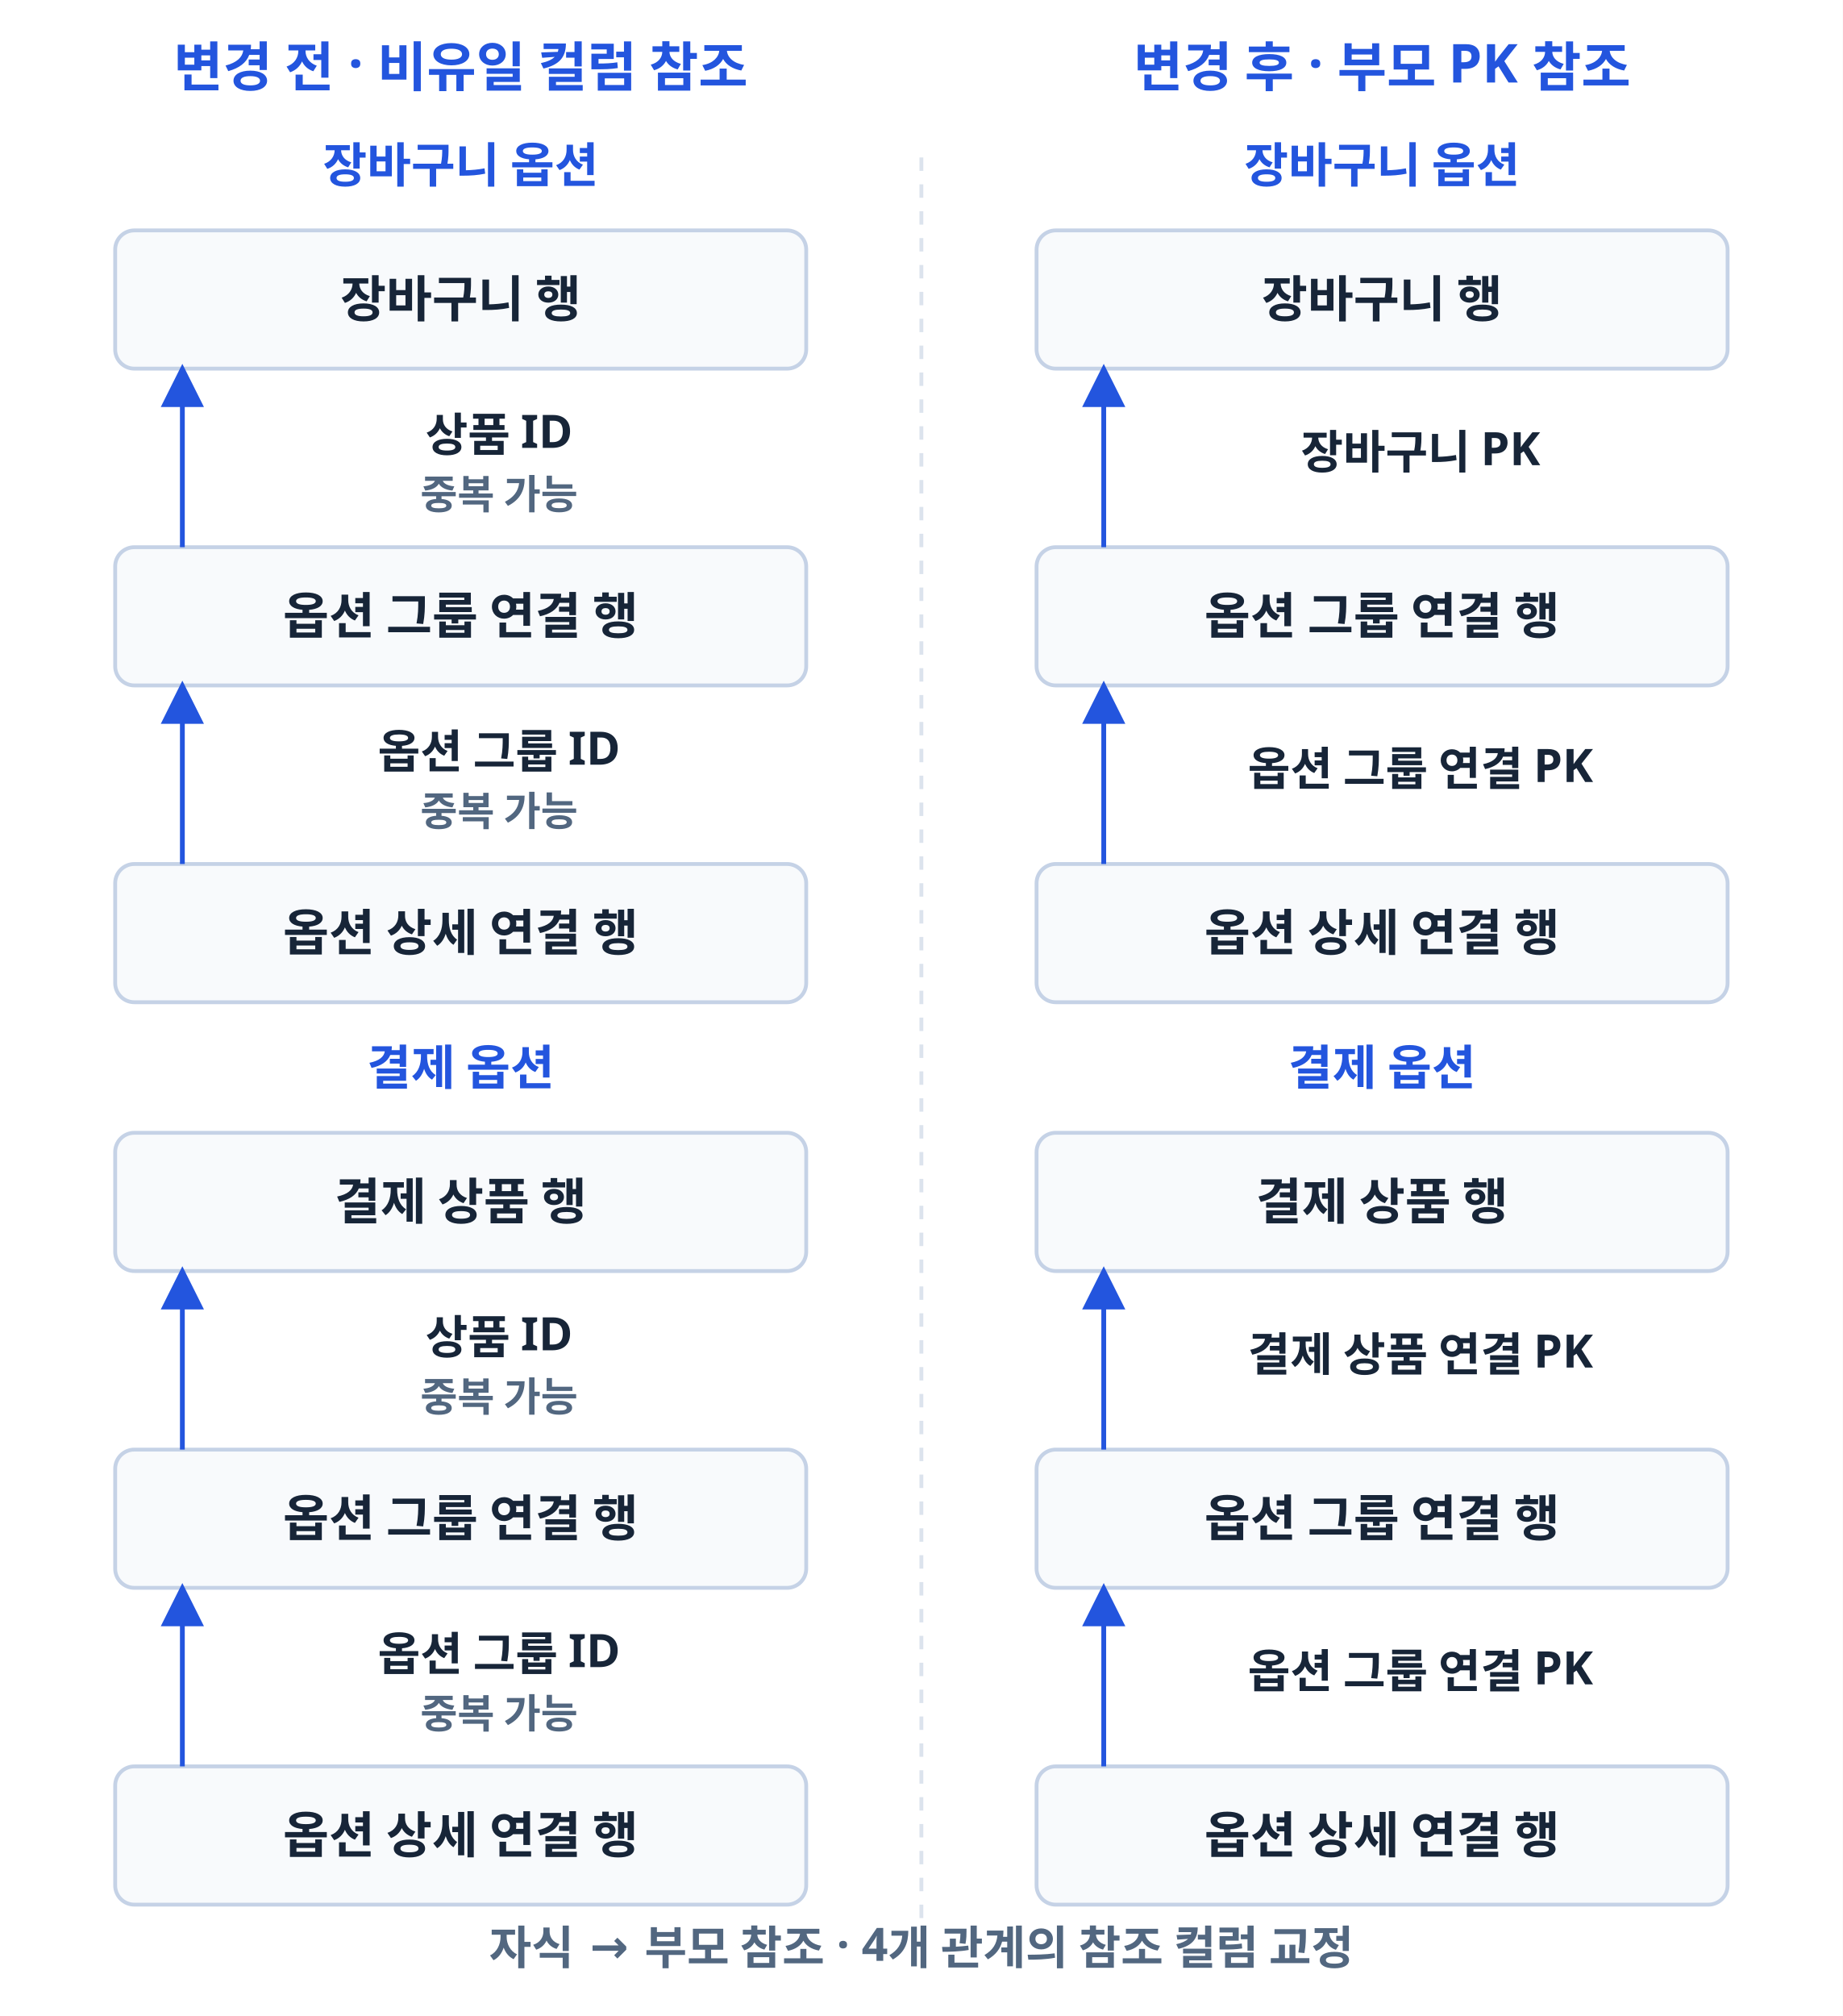
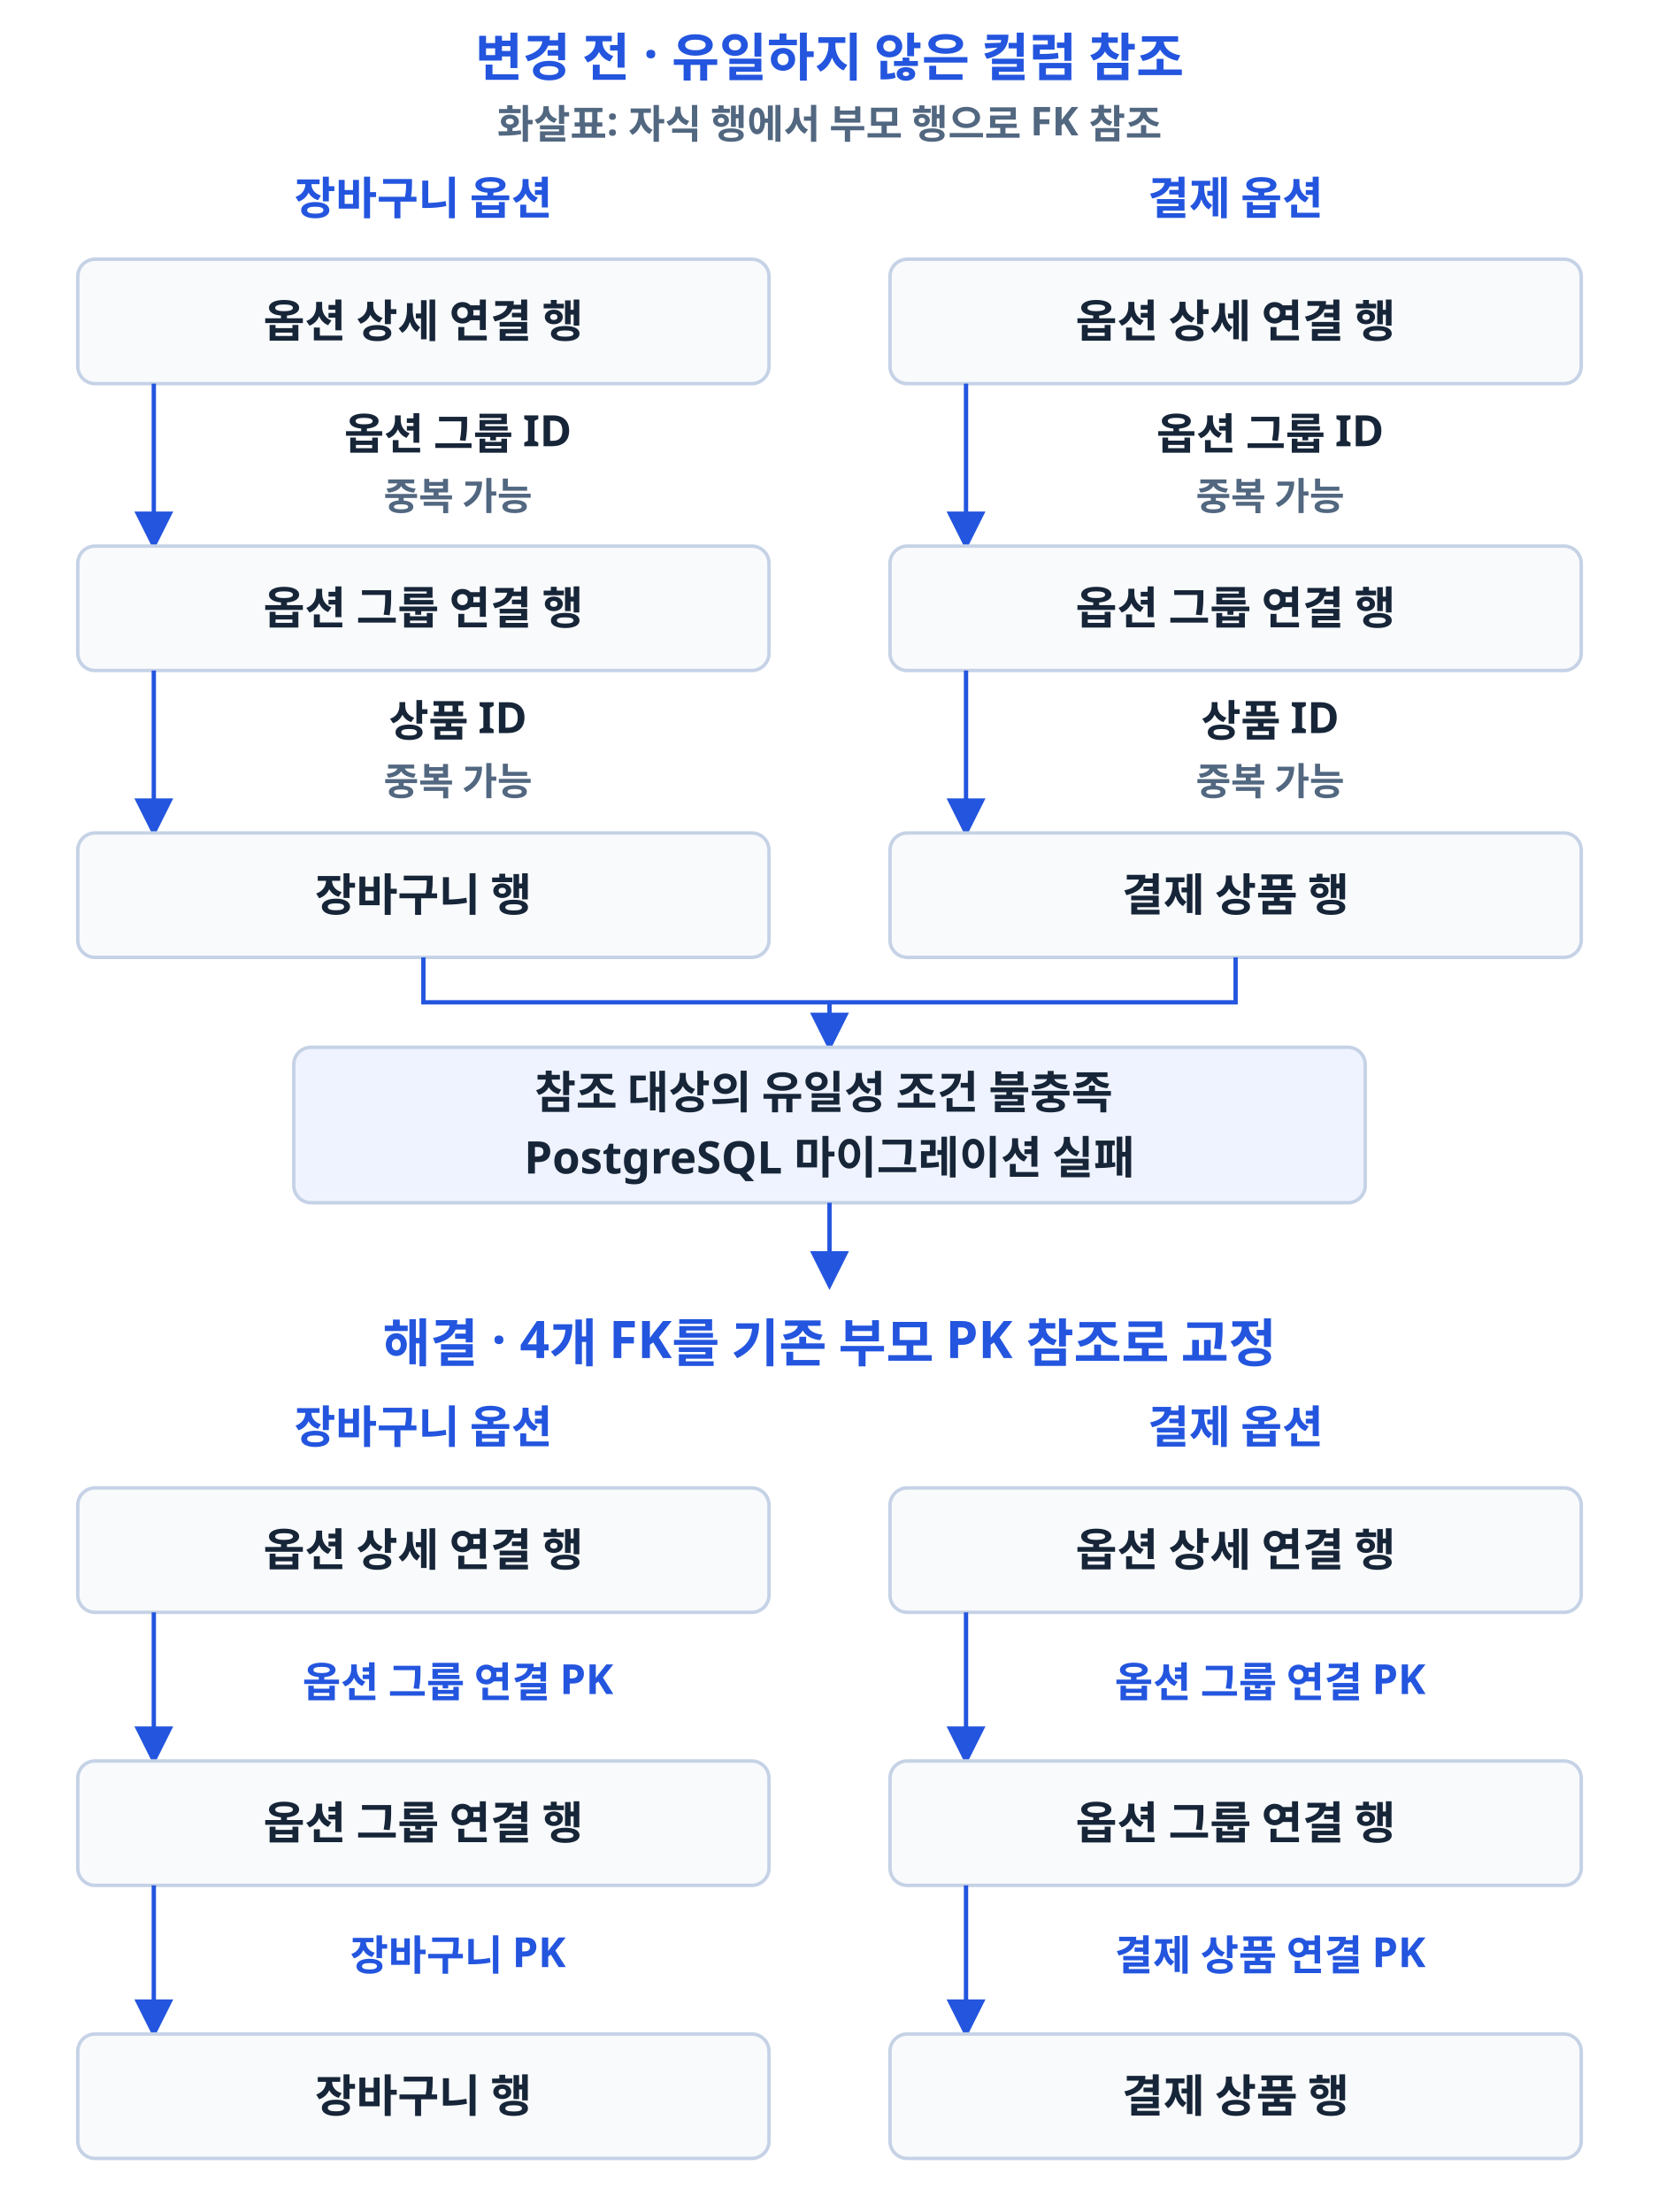
- <svg xmlns="http://www.w3.org/2000/svg" width="960" height="1050" viewBox="0 0 960 1050" role="img" aria-labelledby="title">
+ <svg xmlns="http://www.w3.org/2000/svg" width="960" height="1280" viewBox="0 0 960 1280" role="img" aria-labelledby="title">
  <defs>
    <marker id="arrow" markerWidth="9" markerHeight="9" refX="8" refY="4.5" orient="auto">
      <path d="M0,0 L9,4.5 L0,9 Z" fill="#2355de" />
    </marker>
  </defs>
-   <rect width="960" height="1050" fill="white" />
+   <rect width="960" height="1280" fill="white" />
  <style>text{font-family:'Malgun Gothic','Segoe UI',sans-serif;fill:#172538;font-weight:650}.note{fill:#526780}.heading{fill:#2355de;font-weight:750}.edge{fill:none;stroke:#2355de;stroke-width:2.5;marker-end:url(#arrow)}</style>
-   <text x="240" y="45" text-anchor="middle" class="heading" font-size="28">
-     <tspan x="240" dy="0">변경 전 · 비유일 컬럼 참조</tspan>
+   <text x="480" y="44" text-anchor="middle" class="heading" font-size="30">
+     <tspan x="480" dy="0">변경 전 · 유일하지 않은 컬럼 참조</tspan>
  </text>
-   <text x="720" y="45" text-anchor="middle" class="heading" font-size="28">
-     <tspan x="720" dy="0">변경 후 · 부모 PK 참조</tspan>
+   <text x="480" y="80" text-anchor="middle" class="note" font-size="23">
+     <tspan x="480" dy="0">화살표: 자식 행에서 부모 행으로 FK 참조</tspan>
  </text>
-   <path d="M480 82 V1000" stroke="#dce3ed" stroke-width="2" stroke-dasharray="7 7" />
-   <text x="240" y="95" text-anchor="middle" class="heading" font-size="25">
-     <tspan x="240" dy="0">장바구니 옵션</tspan>
+   <text x="245" y="124" text-anchor="middle" class="heading" font-size="26">
+     <tspan x="245" dy="0">장바구니 옵션</tspan>
  </text>
-   <text x="720" y="95" text-anchor="middle" class="heading" font-size="25">
-     <tspan x="720" dy="0">장바구니 옵션</tspan>
+   <rect x="45" y="150" width="400" height="72" rx="10" fill="#f8fafc" stroke="#c5d2e6" stroke-width="2" />
+   <text x="245" y="195.1" text-anchor="middle" class="" font-size="26">
+     <tspan x="245" dy="0">옵션 상세 연결 행</tspan>
  </text>
-   <rect x="60" y="120" width="360" height="72" rx="10" fill="#f8fafc" stroke="#c5d2e6" stroke-width="2" />
-   <text x="240" y="165.1" text-anchor="middle" class="" font-size="26">
-     <tspan x="240" dy="0">장바구니 행</tspan>
+   <path class="edge" d="M89 222 V316" />
+   <text x="265" y="260" text-anchor="middle" class="" font-size="25">
+     <tspan x="265" dy="0">옵션 그룹 ID</tspan>
  </text>
-   <rect x="60" y="285" width="360" height="72" rx="10" fill="#f8fafc" stroke="#c5d2e6" stroke-width="2" />
-   <text x="240" y="330.1" text-anchor="middle" class="" font-size="26">
-     <tspan x="240" dy="0">옵션 그룹 연결 행</tspan>
+   <text x="265" y="295" text-anchor="middle" class="note" font-size="22">
+     <tspan x="265" dy="0">중복 가능</tspan>
  </text>
-   <rect x="60" y="450" width="360" height="72" rx="10" fill="#f8fafc" stroke="#c5d2e6" stroke-width="2" />
-   <text x="240" y="495.1" text-anchor="middle" class="" font-size="26">
-     <tspan x="240" dy="0">옵션 상세 연결 행</tspan>
+   <rect x="45" y="316" width="400" height="72" rx="10" fill="#f8fafc" stroke="#c5d2e6" stroke-width="2" />
+   <text x="245" y="361.1" text-anchor="middle" class="" font-size="26">
+     <tspan x="245" dy="0">옵션 그룹 연결 행</tspan>
  </text>
-   <path class="edge" d="M95 285 V192" />
-   <path class="edge" d="M95 450 V357" />
-   <rect x="540" y="120" width="360" height="72" rx="10" fill="#f8fafc" stroke="#c5d2e6" stroke-width="2" />
-   <text x="720" y="165.1" text-anchor="middle" class="" font-size="26">
-     <tspan x="720" dy="0">장바구니 행</tspan>
+   <path class="edge" d="M89 388 V482" />
+   <text x="265" y="426" text-anchor="middle" class="" font-size="25">
+     <tspan x="265" dy="0">상품 ID</tspan>
  </text>
-   <rect x="540" y="285" width="360" height="72" rx="10" fill="#f8fafc" stroke="#c5d2e6" stroke-width="2" />
-   <text x="720" y="330.1" text-anchor="middle" class="" font-size="26">
-     <tspan x="720" dy="0">옵션 그룹 연결 행</tspan>
+   <text x="265" y="460" text-anchor="middle" class="note" font-size="22">
+     <tspan x="265" dy="0">중복 가능</tspan>
  </text>
-   <rect x="540" y="450" width="360" height="72" rx="10" fill="#f8fafc" stroke="#c5d2e6" stroke-width="2" />
-   <text x="720" y="495.1" text-anchor="middle" class="" font-size="26">
-     <tspan x="720" dy="0">옵션 상세 연결 행</tspan>
+   <rect x="45" y="482" width="400" height="72" rx="10" fill="#f8fafc" stroke="#c5d2e6" stroke-width="2" />
+   <text x="245" y="527.1" text-anchor="middle" class="" font-size="26">
+     <tspan x="245" dy="0">장바구니 행</tspan>
  </text>
-   <path class="edge" d="M575 285 V192" />
-   <path class="edge" d="M575 450 V357" />
-   <text x="260" y="235" text-anchor="middle" class="" font-size="24">
-     <tspan x="260" dy="0">상품 ID</tspan>
+   <text x="715" y="124" text-anchor="middle" class="heading" font-size="26">
+     <tspan x="715" dy="0">결제 옵션</tspan>
  </text>
-   <text x="260" y="265" text-anchor="middle" class="note" font-size="21">
-     <tspan x="260" dy="0">중복 가능</tspan>
+   <rect x="515" y="150" width="400" height="72" rx="10" fill="#f8fafc" stroke="#c5d2e6" stroke-width="2" />
+   <text x="715" y="195.1" text-anchor="middle" class="" font-size="26">
+     <tspan x="715" dy="0">옵션 상세 연결 행</tspan>
  </text>
-   <text x="260" y="400" text-anchor="middle" class="" font-size="24">
-     <tspan x="260" dy="0">옵션 그룹 ID</tspan>
+   <path class="edge" d="M559 222 V316" />
+   <text x="735" y="260" text-anchor="middle" class="" font-size="25">
+     <tspan x="735" dy="0">옵션 그룹 ID</tspan>
  </text>
-   <text x="260" y="430" text-anchor="middle" class="note" font-size="21">
-     <tspan x="260" dy="0">중복 가능</tspan>
+   <text x="735" y="295" text-anchor="middle" class="note" font-size="22">
+     <tspan x="735" dy="0">중복 가능</tspan>
  </text>
-   <text x="740" y="244" text-anchor="middle" class="" font-size="24">
-     <tspan x="740" dy="0">장바구니 PK</tspan>
+   <rect x="515" y="316" width="400" height="72" rx="10" fill="#f8fafc" stroke="#c5d2e6" stroke-width="2" />
+   <text x="715" y="361.1" text-anchor="middle" class="" font-size="26">
+     <tspan x="715" dy="0">옵션 그룹 연결 행</tspan>
  </text>
-   <text x="740" y="409" text-anchor="middle" class="" font-size="24">
-     <tspan x="740" dy="0">옵션 그룹 연결 PK</tspan>
+   <path class="edge" d="M559 388 V482" />
+   <text x="735" y="426" text-anchor="middle" class="" font-size="25">
+     <tspan x="735" dy="0">상품 ID</tspan>
  </text>
-   <text x="240" y="565" text-anchor="middle" class="heading" font-size="25">
-     <tspan x="240" dy="0">결제 옵션</tspan>
+   <text x="735" y="460" text-anchor="middle" class="note" font-size="22">
+     <tspan x="735" dy="0">중복 가능</tspan>
  </text>
-   <text x="720" y="565" text-anchor="middle" class="heading" font-size="25">
-     <tspan x="720" dy="0">결제 옵션</tspan>
+   <rect x="515" y="482" width="400" height="72" rx="10" fill="#f8fafc" stroke="#c5d2e6" stroke-width="2" />
+   <text x="715" y="527.1" text-anchor="middle" class="" font-size="26">
+     <tspan x="715" dy="0">결제 상품 행</tspan>
  </text>
-   <rect x="60" y="590" width="360" height="72" rx="10" fill="#f8fafc" stroke="#c5d2e6" stroke-width="2" />
-   <text x="240" y="635.1" text-anchor="middle" class="" font-size="26">
-     <tspan x="240" dy="0">결제 상품 행</tspan>
+   <path d="M245 554 V580 H715 V554" fill="none" stroke="#2355de" stroke-width="2.5" />
+   <path class="edge" d="M480 580 V606" />
+   <rect x="170" y="606" width="620" height="90" rx="10" fill="#eef3ff" stroke="#c5d2e6" stroke-width="2" />
+   <text x="480" y="641.38" text-anchor="middle" class="" font-size="26">
+     <tspan x="480" dy="0">참조 대상의 유일성 조건 불충족</tspan>
+     <tspan x="480" dy="37.7">PostgreSQL 마이그레이션 실패</tspan>
  </text>
-   <rect x="60" y="755" width="360" height="72" rx="10" fill="#f8fafc" stroke="#c5d2e6" stroke-width="2" />
-   <text x="240" y="800.1" text-anchor="middle" class="" font-size="26">
-     <tspan x="240" dy="0">옵션 그룹 연결 행</tspan>
+   <path class="edge" d="M480 696 V744" />
+   <text x="480" y="788" text-anchor="middle" class="heading" font-size="30">
+     <tspan x="480" dy="0">해결 · 4개 FK를 기존 부모 PK 참조로 교정</tspan>
  </text>
-   <rect x="60" y="920" width="360" height="72" rx="10" fill="#f8fafc" stroke="#c5d2e6" stroke-width="2" />
-   <text x="240" y="965.1" text-anchor="middle" class="" font-size="26">
-     <tspan x="240" dy="0">옵션 상세 연결 행</tspan>
+   <text x="245" y="835" text-anchor="middle" class="heading" font-size="26">
+     <tspan x="245" dy="0">장바구니 옵션</tspan>
  </text>
-   <path class="edge" d="M95 755 V662" />
-   <path class="edge" d="M95 920 V827" />
-   <rect x="540" y="590" width="360" height="72" rx="10" fill="#f8fafc" stroke="#c5d2e6" stroke-width="2" />
-   <text x="720" y="635.1" text-anchor="middle" class="" font-size="26">
-     <tspan x="720" dy="0">결제 상품 행</tspan>
+   <rect x="45" y="861" width="400" height="72" rx="10" fill="#f8fafc" stroke="#c5d2e6" stroke-width="2" />
+   <text x="245" y="906.1" text-anchor="middle" class="" font-size="26">
+     <tspan x="245" dy="0">옵션 상세 연결 행</tspan>
  </text>
-   <rect x="540" y="755" width="360" height="72" rx="10" fill="#f8fafc" stroke="#c5d2e6" stroke-width="2" />
-   <text x="720" y="800.1" text-anchor="middle" class="" font-size="26">
-     <tspan x="720" dy="0">옵션 그룹 연결 행</tspan>
+   <path class="edge" d="M89 933 V1019" />
+   <text x="265" y="982" text-anchor="middle" class="heading" font-size="24">
+     <tspan x="265" dy="0">옵션 그룹 연결 PK</tspan>
  </text>
-   <rect x="540" y="920" width="360" height="72" rx="10" fill="#f8fafc" stroke="#c5d2e6" stroke-width="2" />
-   <text x="720" y="965.1" text-anchor="middle" class="" font-size="26">
-     <tspan x="720" dy="0">옵션 상세 연결 행</tspan>
+   <rect x="45" y="1019" width="400" height="72" rx="10" fill="#f8fafc" stroke="#c5d2e6" stroke-width="2" />
+   <text x="245" y="1064.1" text-anchor="middle" class="" font-size="26">
+     <tspan x="245" dy="0">옵션 그룹 연결 행</tspan>
  </text>
-   <path class="edge" d="M575 755 V662" />
-   <path class="edge" d="M575 920 V827" />
-   <text x="260" y="705" text-anchor="middle" class="" font-size="24">
-     <tspan x="260" dy="0">상품 ID</tspan>
+   <path class="edge" d="M89 1091 V1177" />
+   <text x="265" y="1140" text-anchor="middle" class="heading" font-size="24">
+     <tspan x="265" dy="0">장바구니 PK</tspan>
  </text>
-   <text x="260" y="735" text-anchor="middle" class="note" font-size="21">
-     <tspan x="260" dy="0">중복 가능</tspan>
+   <rect x="45" y="1177" width="400" height="72" rx="10" fill="#f8fafc" stroke="#c5d2e6" stroke-width="2" />
+   <text x="245" y="1222.1" text-anchor="middle" class="" font-size="26">
+     <tspan x="245" dy="0">장바구니 행</tspan>
  </text>
-   <text x="260" y="870" text-anchor="middle" class="" font-size="24">
-     <tspan x="260" dy="0">옵션 그룹 ID</tspan>
+   <text x="715" y="835" text-anchor="middle" class="heading" font-size="26">
+     <tspan x="715" dy="0">결제 옵션</tspan>
  </text>
-   <text x="260" y="900" text-anchor="middle" class="note" font-size="21">
-     <tspan x="260" dy="0">중복 가능</tspan>
+   <rect x="515" y="861" width="400" height="72" rx="10" fill="#f8fafc" stroke="#c5d2e6" stroke-width="2" />
+   <text x="715" y="906.1" text-anchor="middle" class="" font-size="26">
+     <tspan x="715" dy="0">옵션 상세 연결 행</tspan>
  </text>
-   <text x="740" y="714" text-anchor="middle" class="" font-size="24">
-     <tspan x="740" dy="0">결제 상품 연결 PK</tspan>
+   <path class="edge" d="M559 933 V1019" />
+   <text x="735" y="982" text-anchor="middle" class="heading" font-size="24">
+     <tspan x="735" dy="0">옵션 그룹 연결 PK</tspan>
  </text>
-   <text x="740" y="879" text-anchor="middle" class="" font-size="24">
-     <tspan x="740" dy="0">옵션 그룹 연결 PK</tspan>
+   <rect x="515" y="1019" width="400" height="72" rx="10" fill="#f8fafc" stroke="#c5d2e6" stroke-width="2" />
+   <text x="715" y="1064.1" text-anchor="middle" class="" font-size="26">
+     <tspan x="715" dy="0">옵션 그룹 연결 행</tspan>
  </text>
-   <text x="480" y="1023" text-anchor="middle" class="note" font-size="24">
-     <tspan x="480" dy="0">자식 → 부모 참조 · 4개 관계의 참조 컬럼 교정</tspan>
+   <path class="edge" d="M559 1091 V1177" />
+   <text x="735" y="1140" text-anchor="middle" class="heading" font-size="24">
+     <tspan x="735" dy="0">결제 상품 연결 PK</tspan>
+   </text>
+   <rect x="515" y="1177" width="400" height="72" rx="10" fill="#f8fafc" stroke="#c5d2e6" stroke-width="2" />
+   <text x="715" y="1222.1" text-anchor="middle" class="" font-size="26">
+     <tspan x="715" dy="0">결제 상품 행</tspan>
  </text>
</svg>
